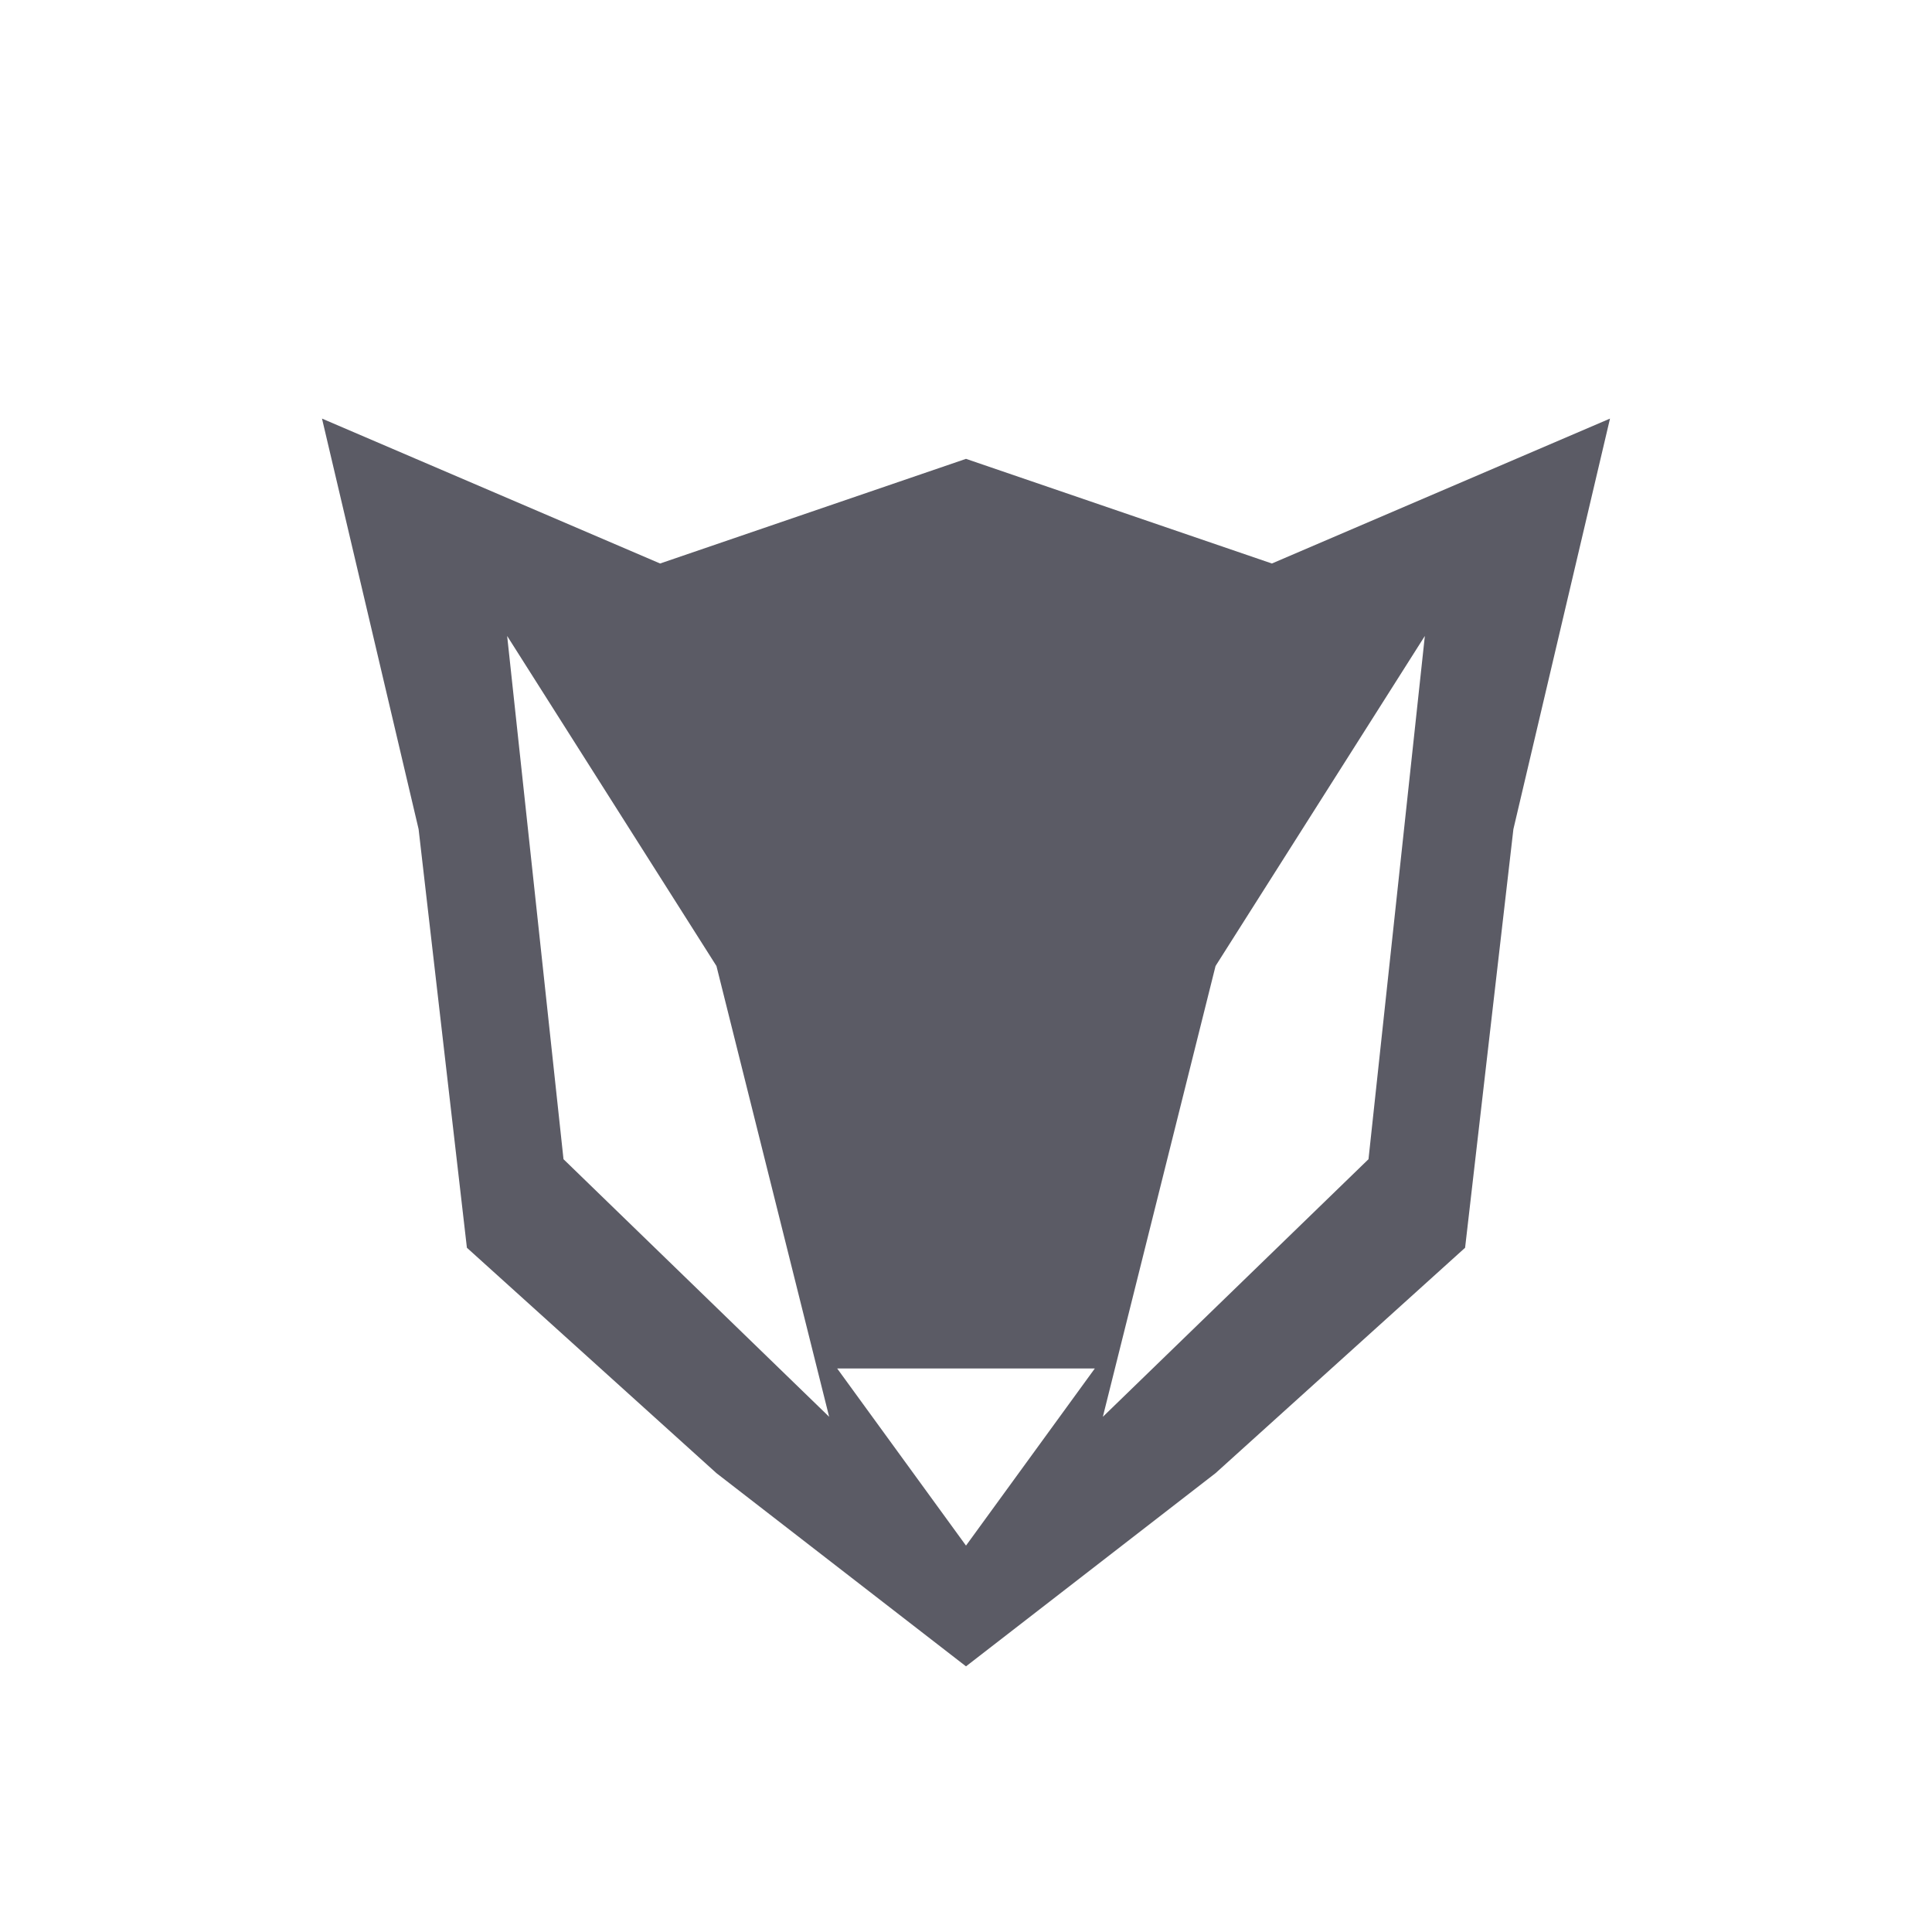
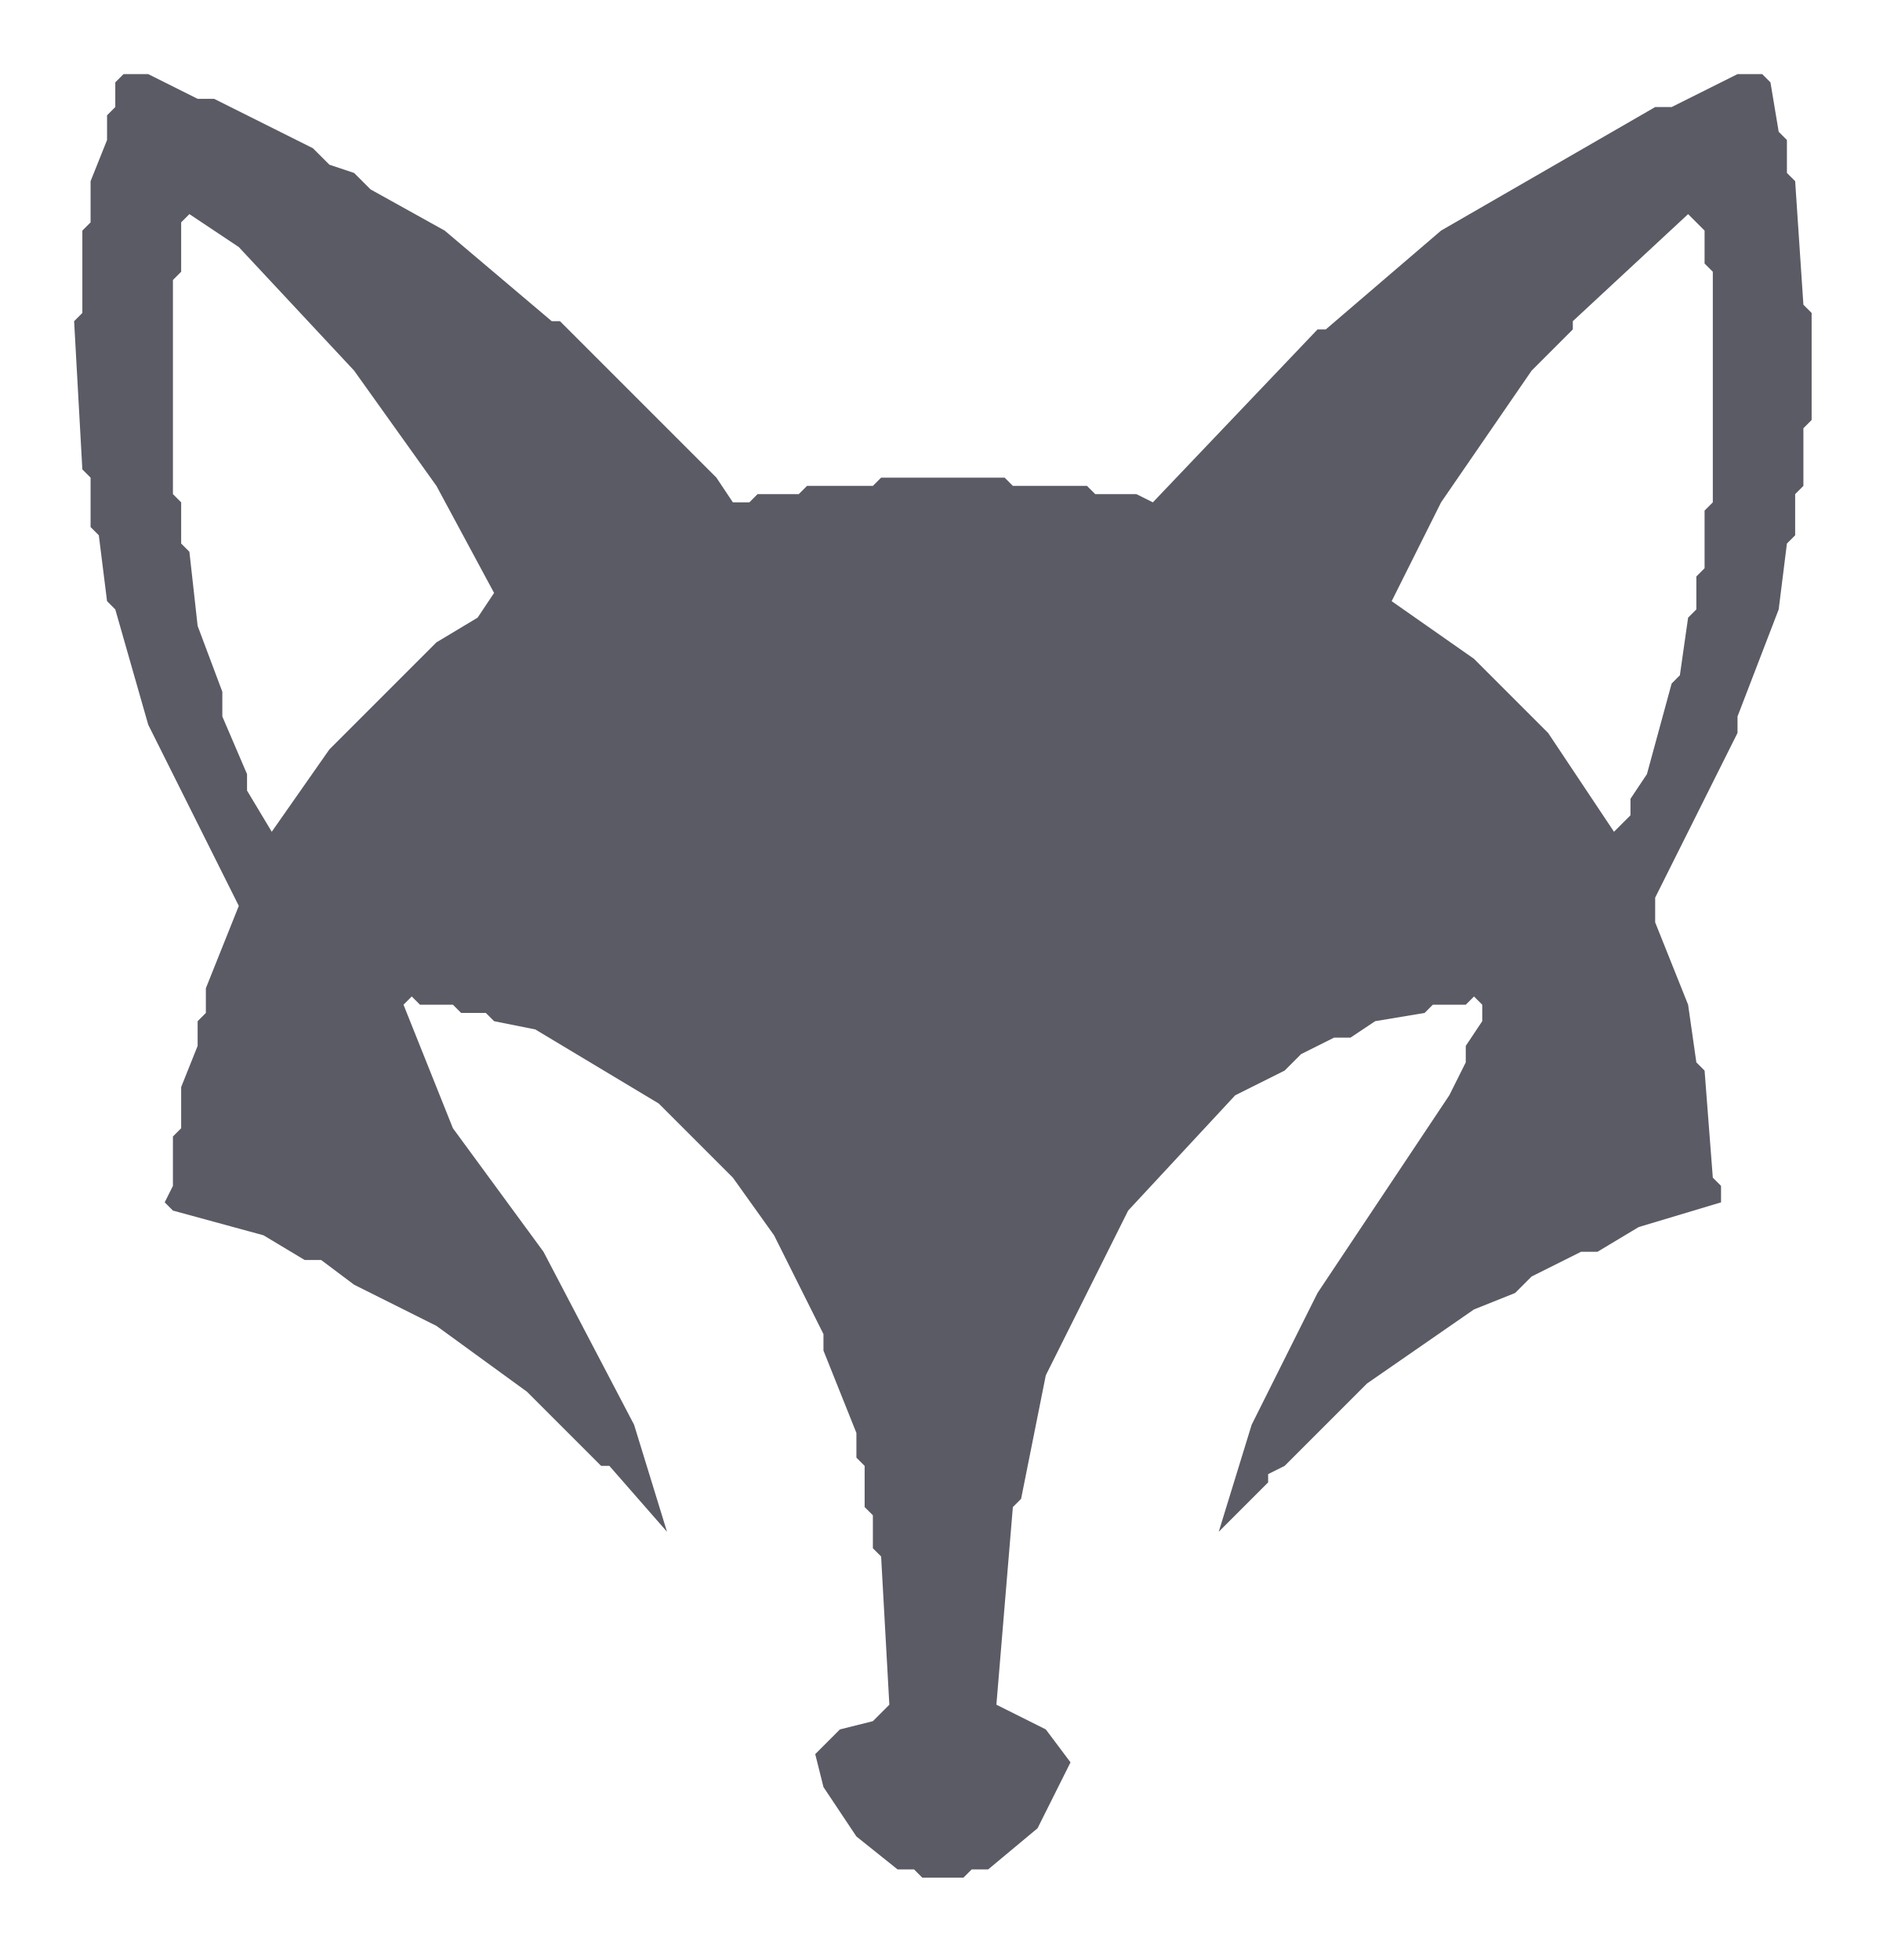
- <svg xmlns="http://www.w3.org/2000/svg" viewBox="0 0 24 24" fill="#5b5b65" role="img" aria-label="Fox Hop toolbar icon">
-   <path fill-rule="evenodd" d="M4 5.2 8.2 7 12 5.7 15.8 7 20 5.2l-1.2 5.1-.6 5.2-3.1 2.8-3.1 2.4-3.1-2.4-3.1-2.8-.6-5.2L4 5.2Zm2.3 2.7.7 6.5 3.3 3.2L8.9 12 6.3 7.9Zm11.4 0L15.1 12l-1.4 5.6 3.3-3.2.7-6.5ZM10.4 17h3.2L12 19.2 10.4 17Z" clip-rule="evenodd" />
+ <svg xmlns="http://www.w3.org/2000/svg" viewBox="-9 -9 230 238" role="img" aria-label="Fox Hop toolbar icon">
+   <path fill="#5b5b65" fill-rule="evenodd" d="M 6 0 L 5 1 L 5 4 L 4 5 L 4 8 L 2 13 L 2 18 L 1 19 L 1 29 L 0 30 L 1 48 L 2 49 L 2 55 L 3 56 L 4 64 L 5 65 L 9 79 L 20 101 L 16 111 L 16 114 L 15 115 L 15 118 L 13 123 L 13 128 L 12 129 L 12 135 L 11 137 L 12 138 L 23 141 L 28 144 L 30 144 L 34 147 L 44 152 L 55 160 L 64 169 L 65 169 L 72 177 L 68 164 L 57 143 L 46 128 L 40 113 L 41 112 L 42 113 L 46 113 L 47 114 L 50 114 L 51 115 L 56 116 L 71 125 L 80 134 L 85 141 L 91 153 L 91 155 L 95 165 L 95 168 L 96 169 L 96 174 L 97 175 L 97 179 L 98 180 L 99 198 L 97 200 L 93 201 L 90 204 L 91 208 L 95 214 L 100 218 L 102 218 L 103 219 L 108 219 L 109 218 L 111 218 L 117 213 L 121 205 L 118 201 L 112 198 L 114 174 L 115 173 L 118 158 L 128 138 L 141 124 L 147 121 L 149 119 L 153 117 L 155 117 L 158 115 L 164 114 L 165 113 L 169 113 L 170 112 L 171 113 L 171 115 L 169 118 L 169 120 L 167 124 L 151 148 L 143 164 L 139 177 L 145 171 L 145 170 L 147 169 L 157 159 L 170 150 L 175 148 L 177 146 L 183 143 L 185 143 L 190 140 L 200 137 L 200 135 L 199 134 L 198 121 L 197 120 L 196 113 L 192 103 L 192 100 L 202 80 L 202 78 L 207 65 L 208 57 L 209 56 L 209 51 L 210 50 L 210 43 L 211 42 L 211 29 L 210 28 L 209 13 L 208 12 L 208 8 L 207 7 L 206 1 L 205 0 L 202 0 L 194 4 L 192 4 L 166 19 L 152 31 L 151 31 L 131 52 L 129 51 L 124 51 L 123 50 L 114 50 L 113 49 L 98 49 L 97 50 L 89 50 L 88 51 L 83 51 L 82 52 L 80 52 L 78 49 L 59 30 L 58 30 L 45 19 L 36 14 L 34 12 L 31 11 L 29 9 L 17 3 L 15 3 L 9 0 Z M 196 17 L 198 19 L 198 23 L 199 24 L 199 52 L 198 53 L 198 60 L 197 61 L 197 65 L 196 66 L 195 73 L 194 74 L 191 85 L 189 88 L 189 90 L 187 92 L 179 80 L 170 71 L 160 64 L 166 52 L 177 36 L 182 31 L 182 30 Z M 14 17 L 20 21 L 34 36 L 44 50 L 51 63 L 49 66 L 44 69 L 31 82 L 24 92 L 21 87 L 21 85 L 18 78 L 18 75 L 15 67 L 14 58 L 13 57 L 13 52 L 12 51 L 12 25 L 13 24 L 13 18 Z" />
</svg>
